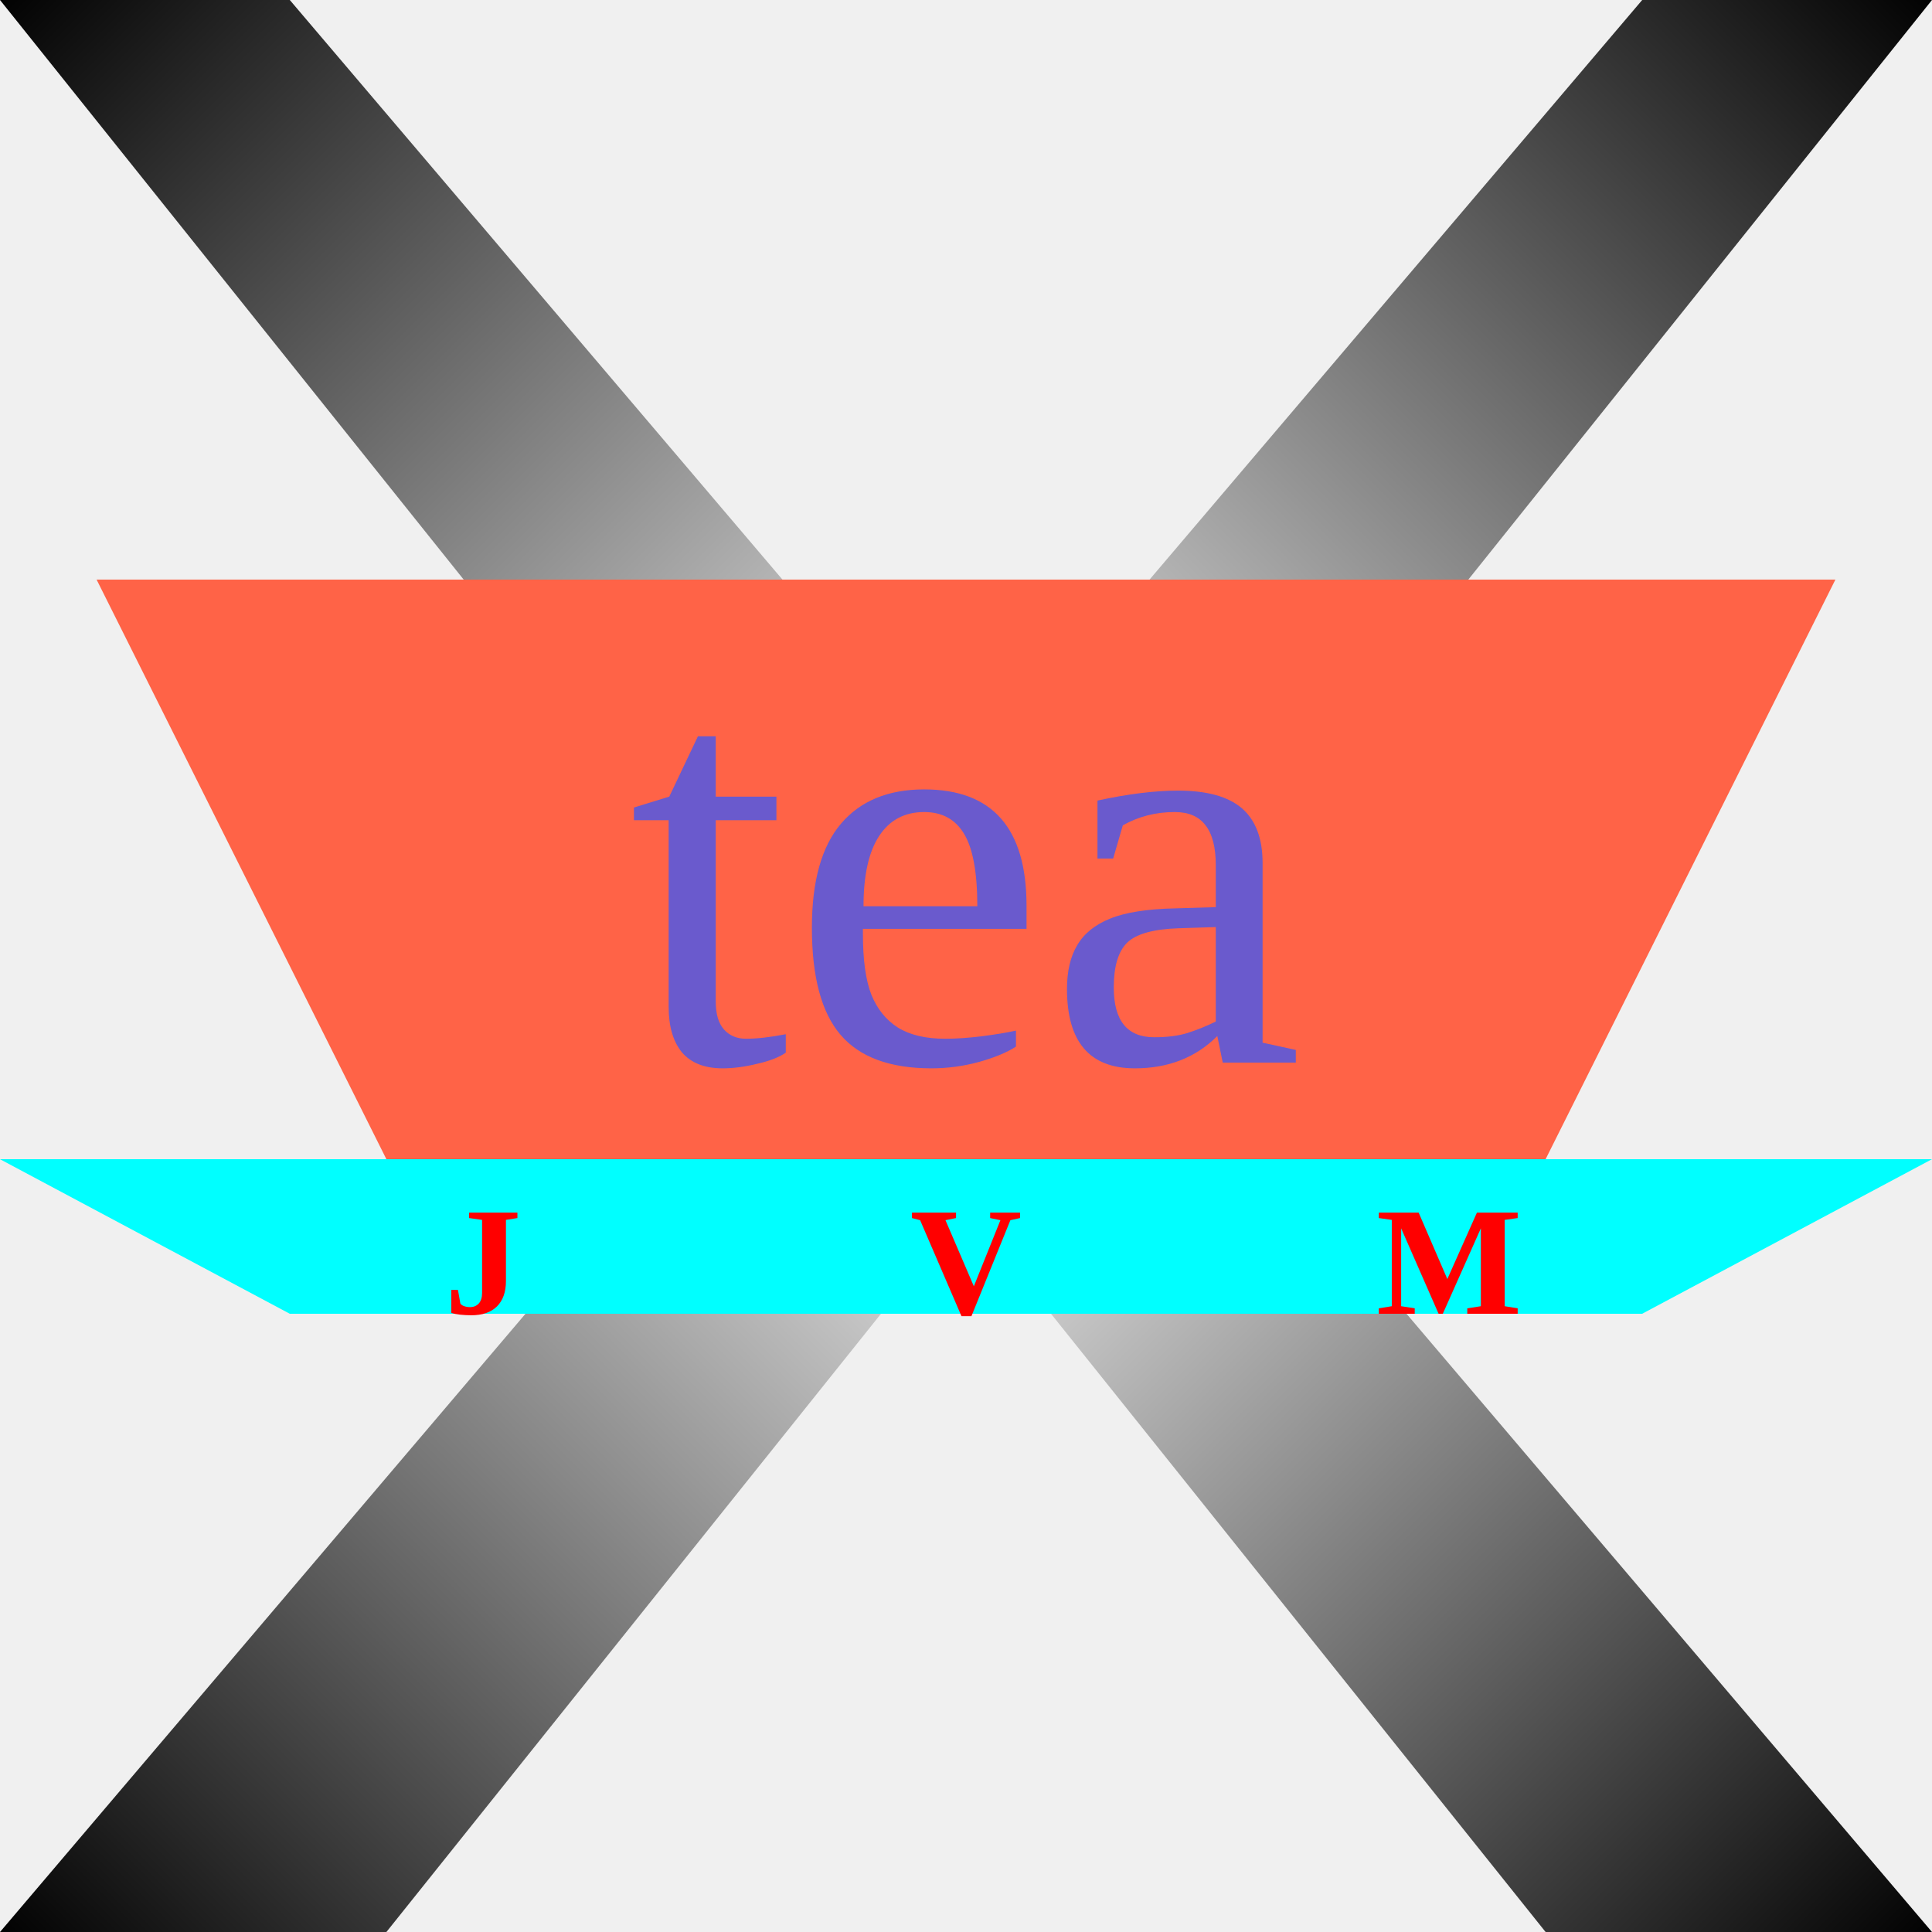
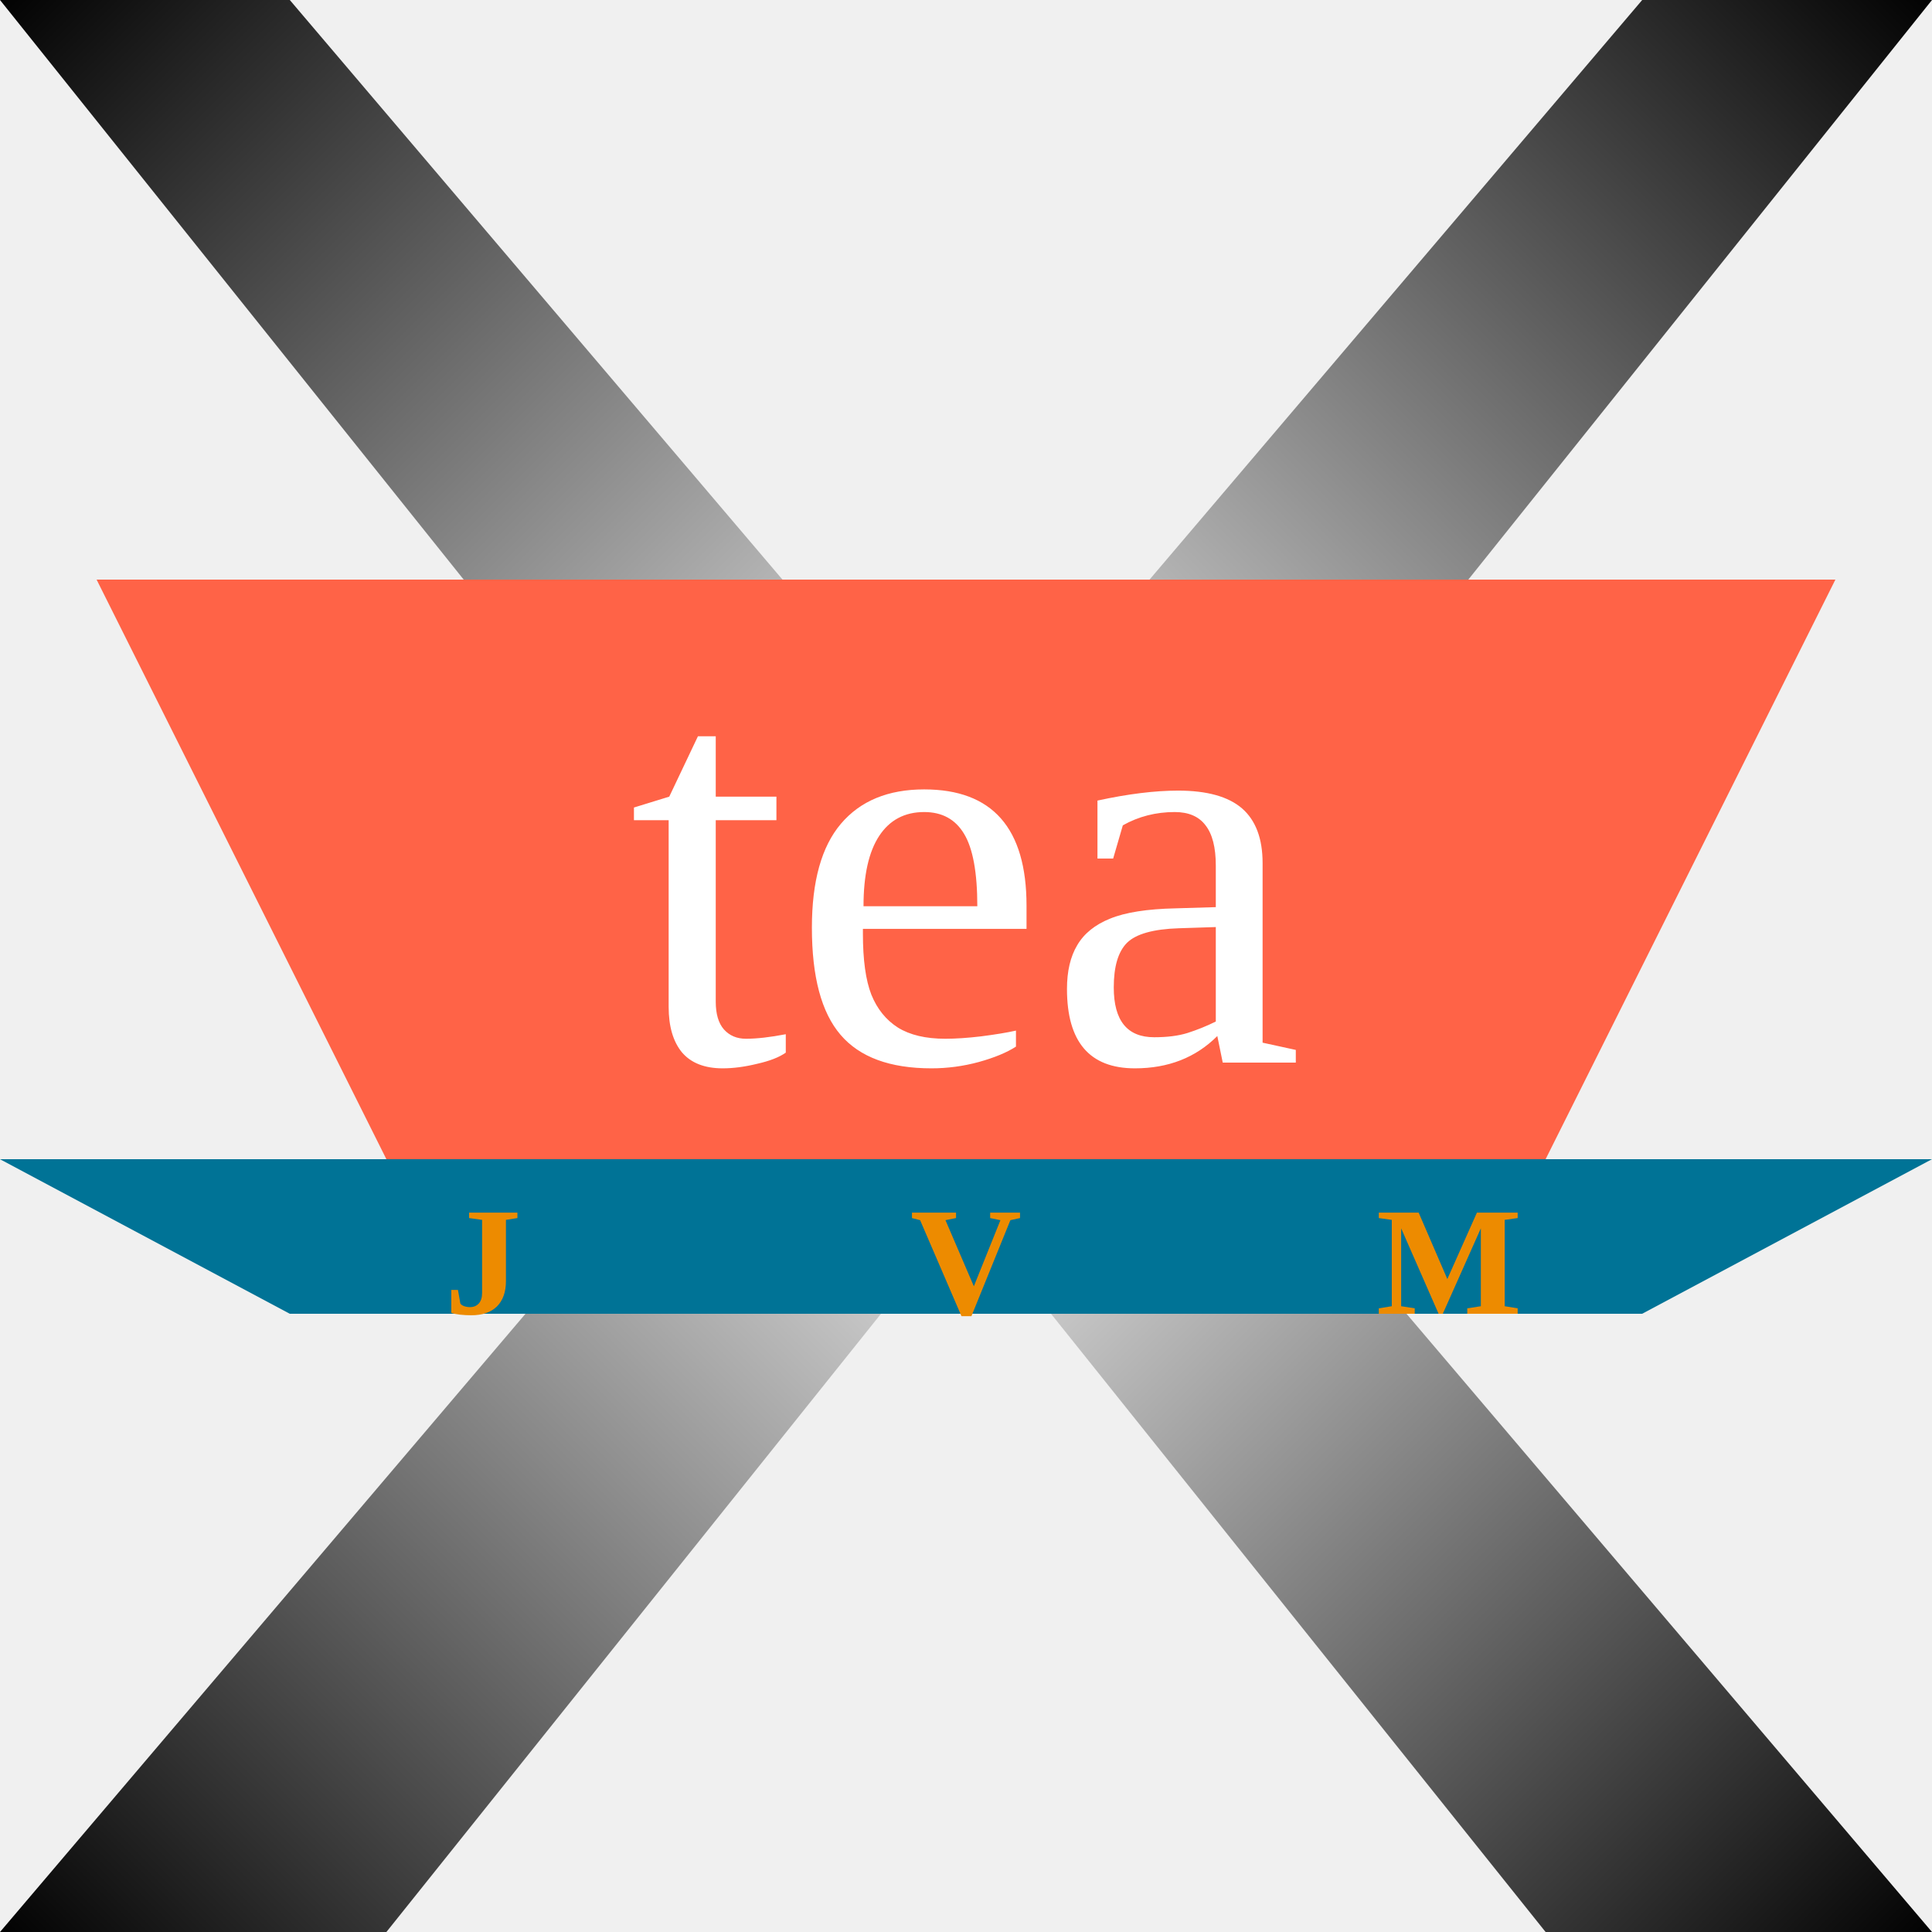
<svg xmlns="http://www.w3.org/2000/svg" width="100" height="100">
  <g id="group-x">
    <path id="element-x1" d="M50,50 m-50,-50 l15,0 l85,100 l-20,0 z" fill="url(#color-x1)" />
    <path id="element-x2" d="M50,50 m50,-50 l-15,0 l-85,100 l20,0 z" fill="url(#color-x2)" />
  </g>
  <g id="group-tea">
    <path id="cup" d="M50,50 m-45,-20 l90,0 l-15,30 l-60,0 z" fill="Tomato" />
-     <path id="tray" d="M50,50 m-50,10 l100,0 l-15,8 l-70,0 z" fill="Cyan" />
-     <text id="element-tea" x="50" y="55" text-anchor="middle" font-size="30" font-stretch="extra-expanded" fill="SlateBlue">
+     <path id="tray" d="M50,50 m-50,10 l100,0 l-15,8 l-70,0 z" fill="#007396" />
+     <text id="element-tea" x="50" y="55" text-anchor="middle" font-size="30" font-stretch="extra-expanded" fill="White">
      tea
    </text>
-     <g id="group-text-JVM" text-anchor="middle" font-size="8" font-weight="bold" fill="Red">
+     <g id="group-text-JVM" text-anchor="middle" font-size="8" font-weight="bold" fill="#ED8B00">
      <text id="element-j" x="25" y="68">
        J
      </text>
      <text id="element-j" x="50" y="68">
        V
      </text>
      <text id="element-j" x="75" y="68">
        M
      </text>
    </g>
  </g>
  <defs>
    <linearGradient id="color-x1" x1="0%" y1="0%" x2="100%" y2="100%">
      <stop offset="0%" stop-color="Black" />
      <stop offset="50%" stop-color="White" />
      <stop offset="100%" stop-color="Black" />
    </linearGradient>
    <linearGradient id="color-x2" x1="0%" y1="100%" x2="100%" y2="0%">
      <stop offset="0%" stop-color="Black" />
      <stop offset="50%" stop-color="White" />
      <stop offset="100%" stop-color="Black" />
    </linearGradient>
  </defs>
</svg>
